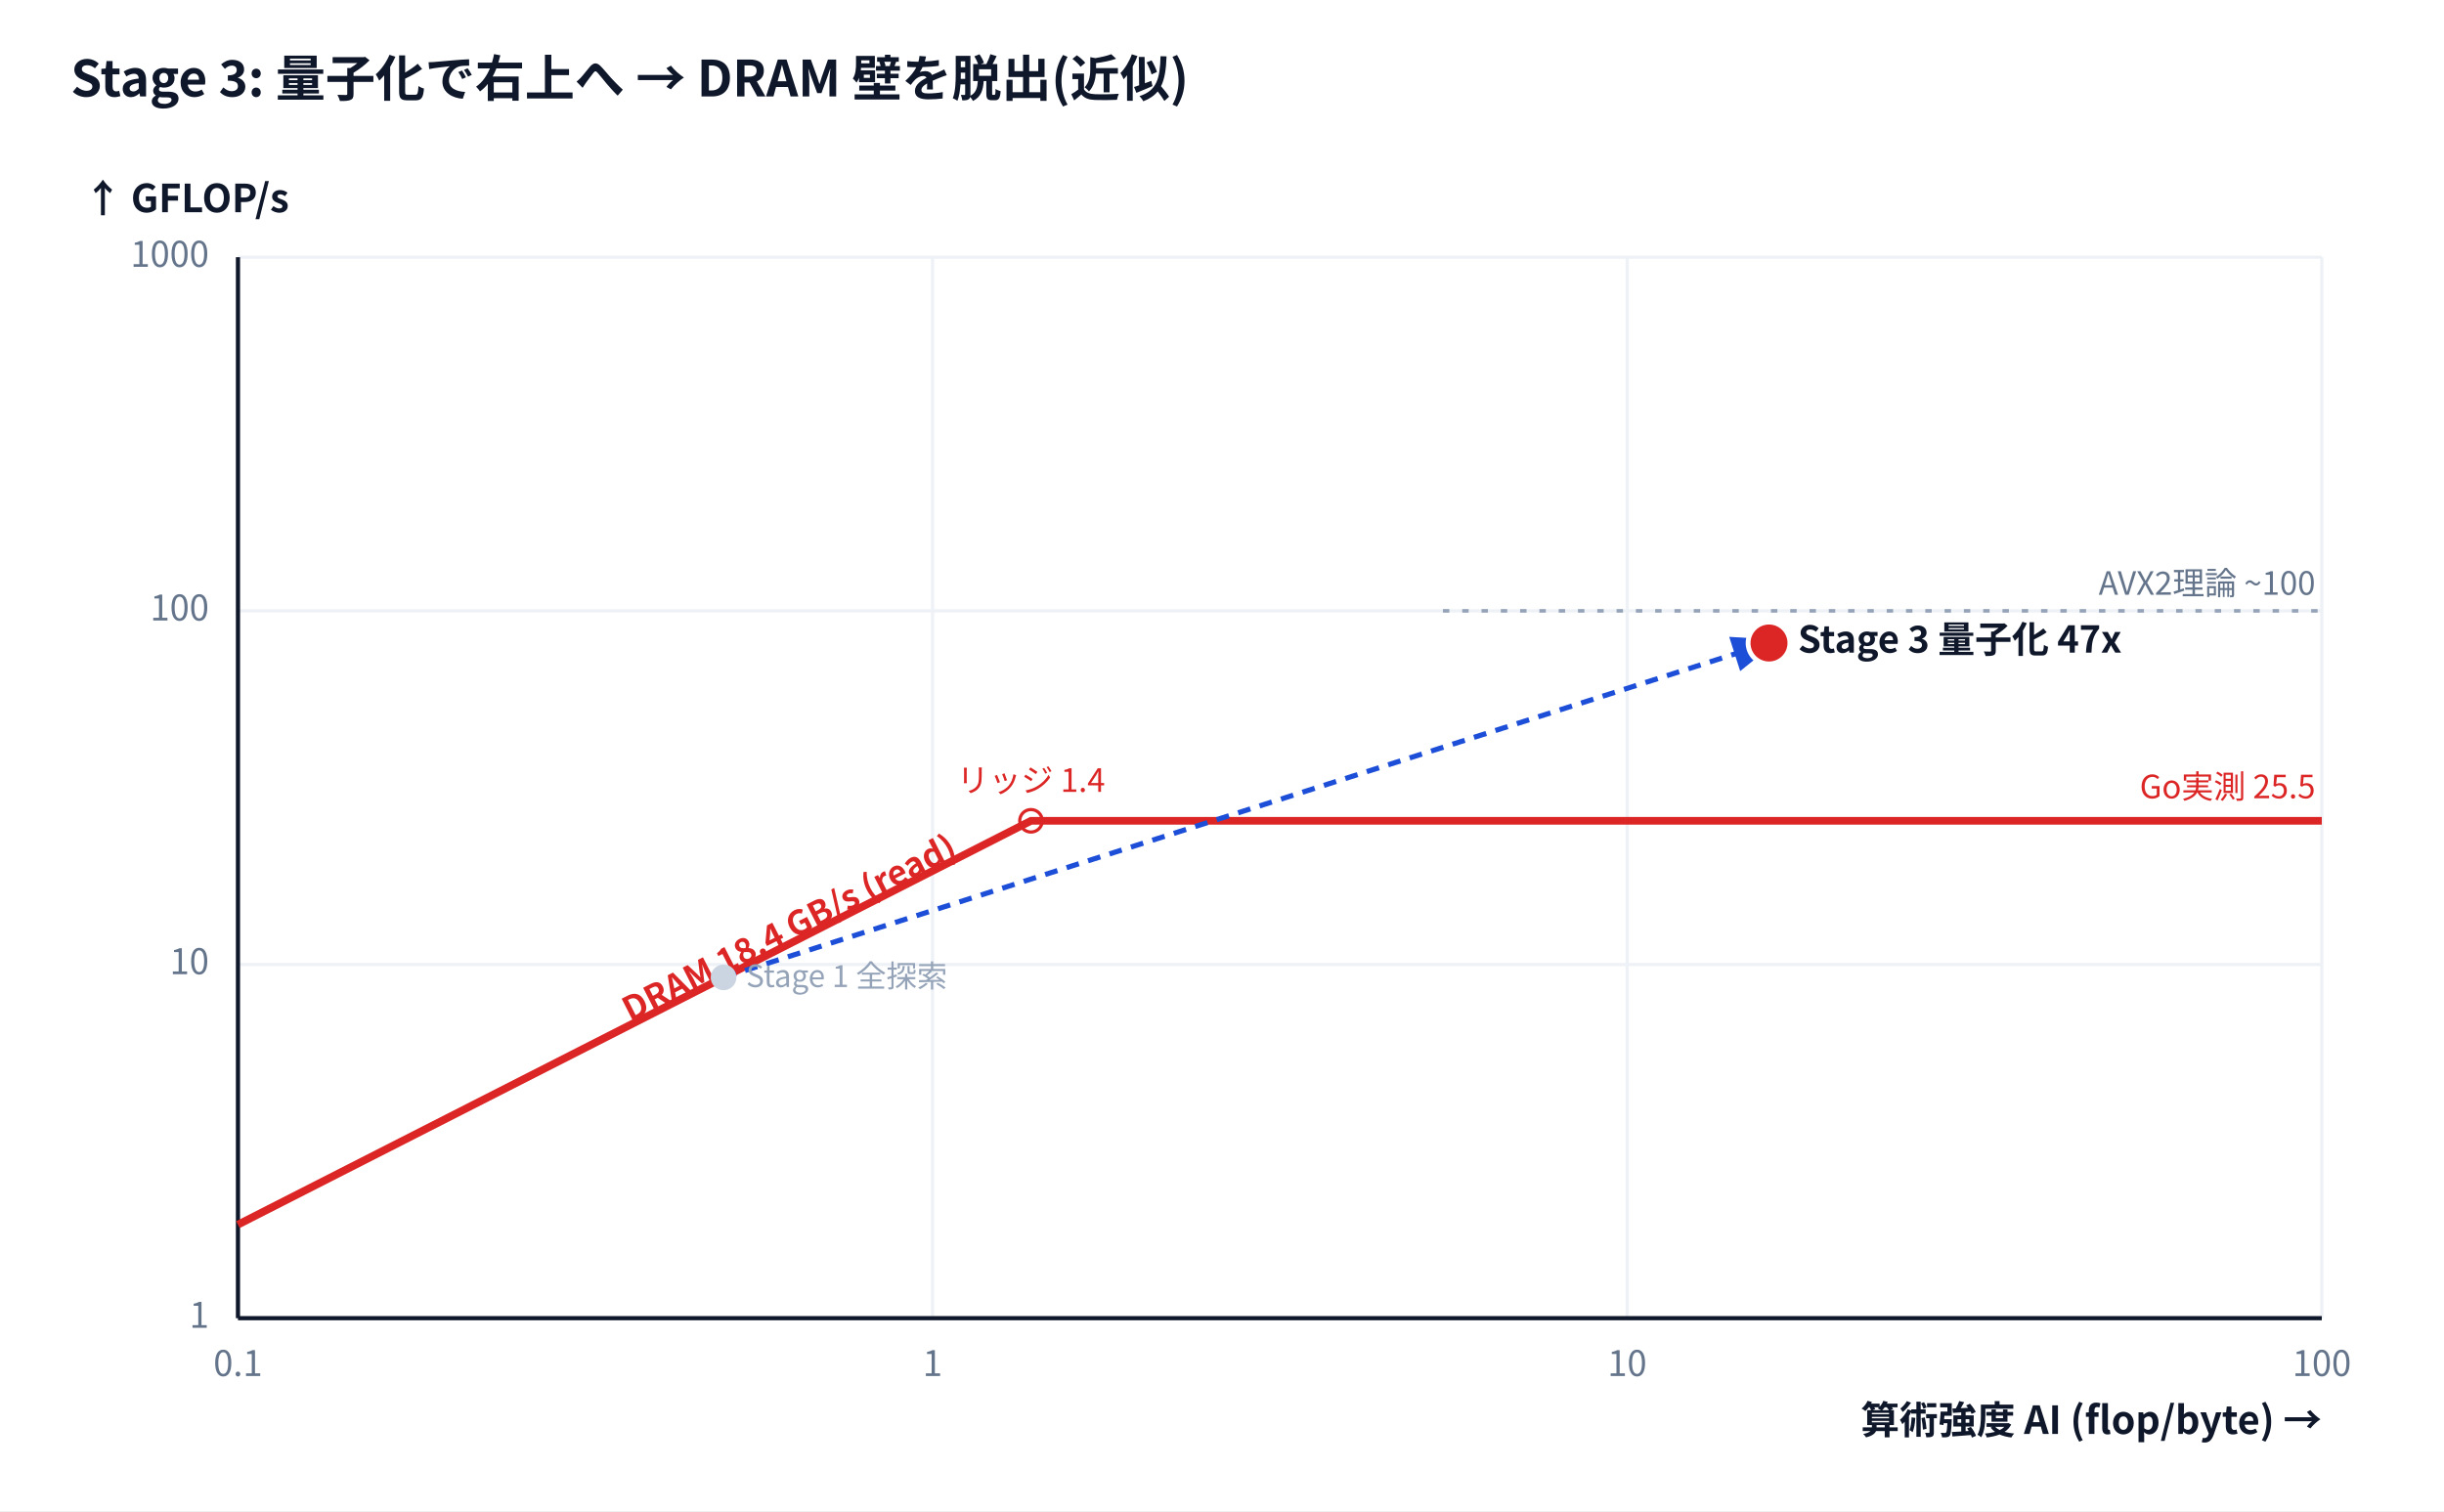
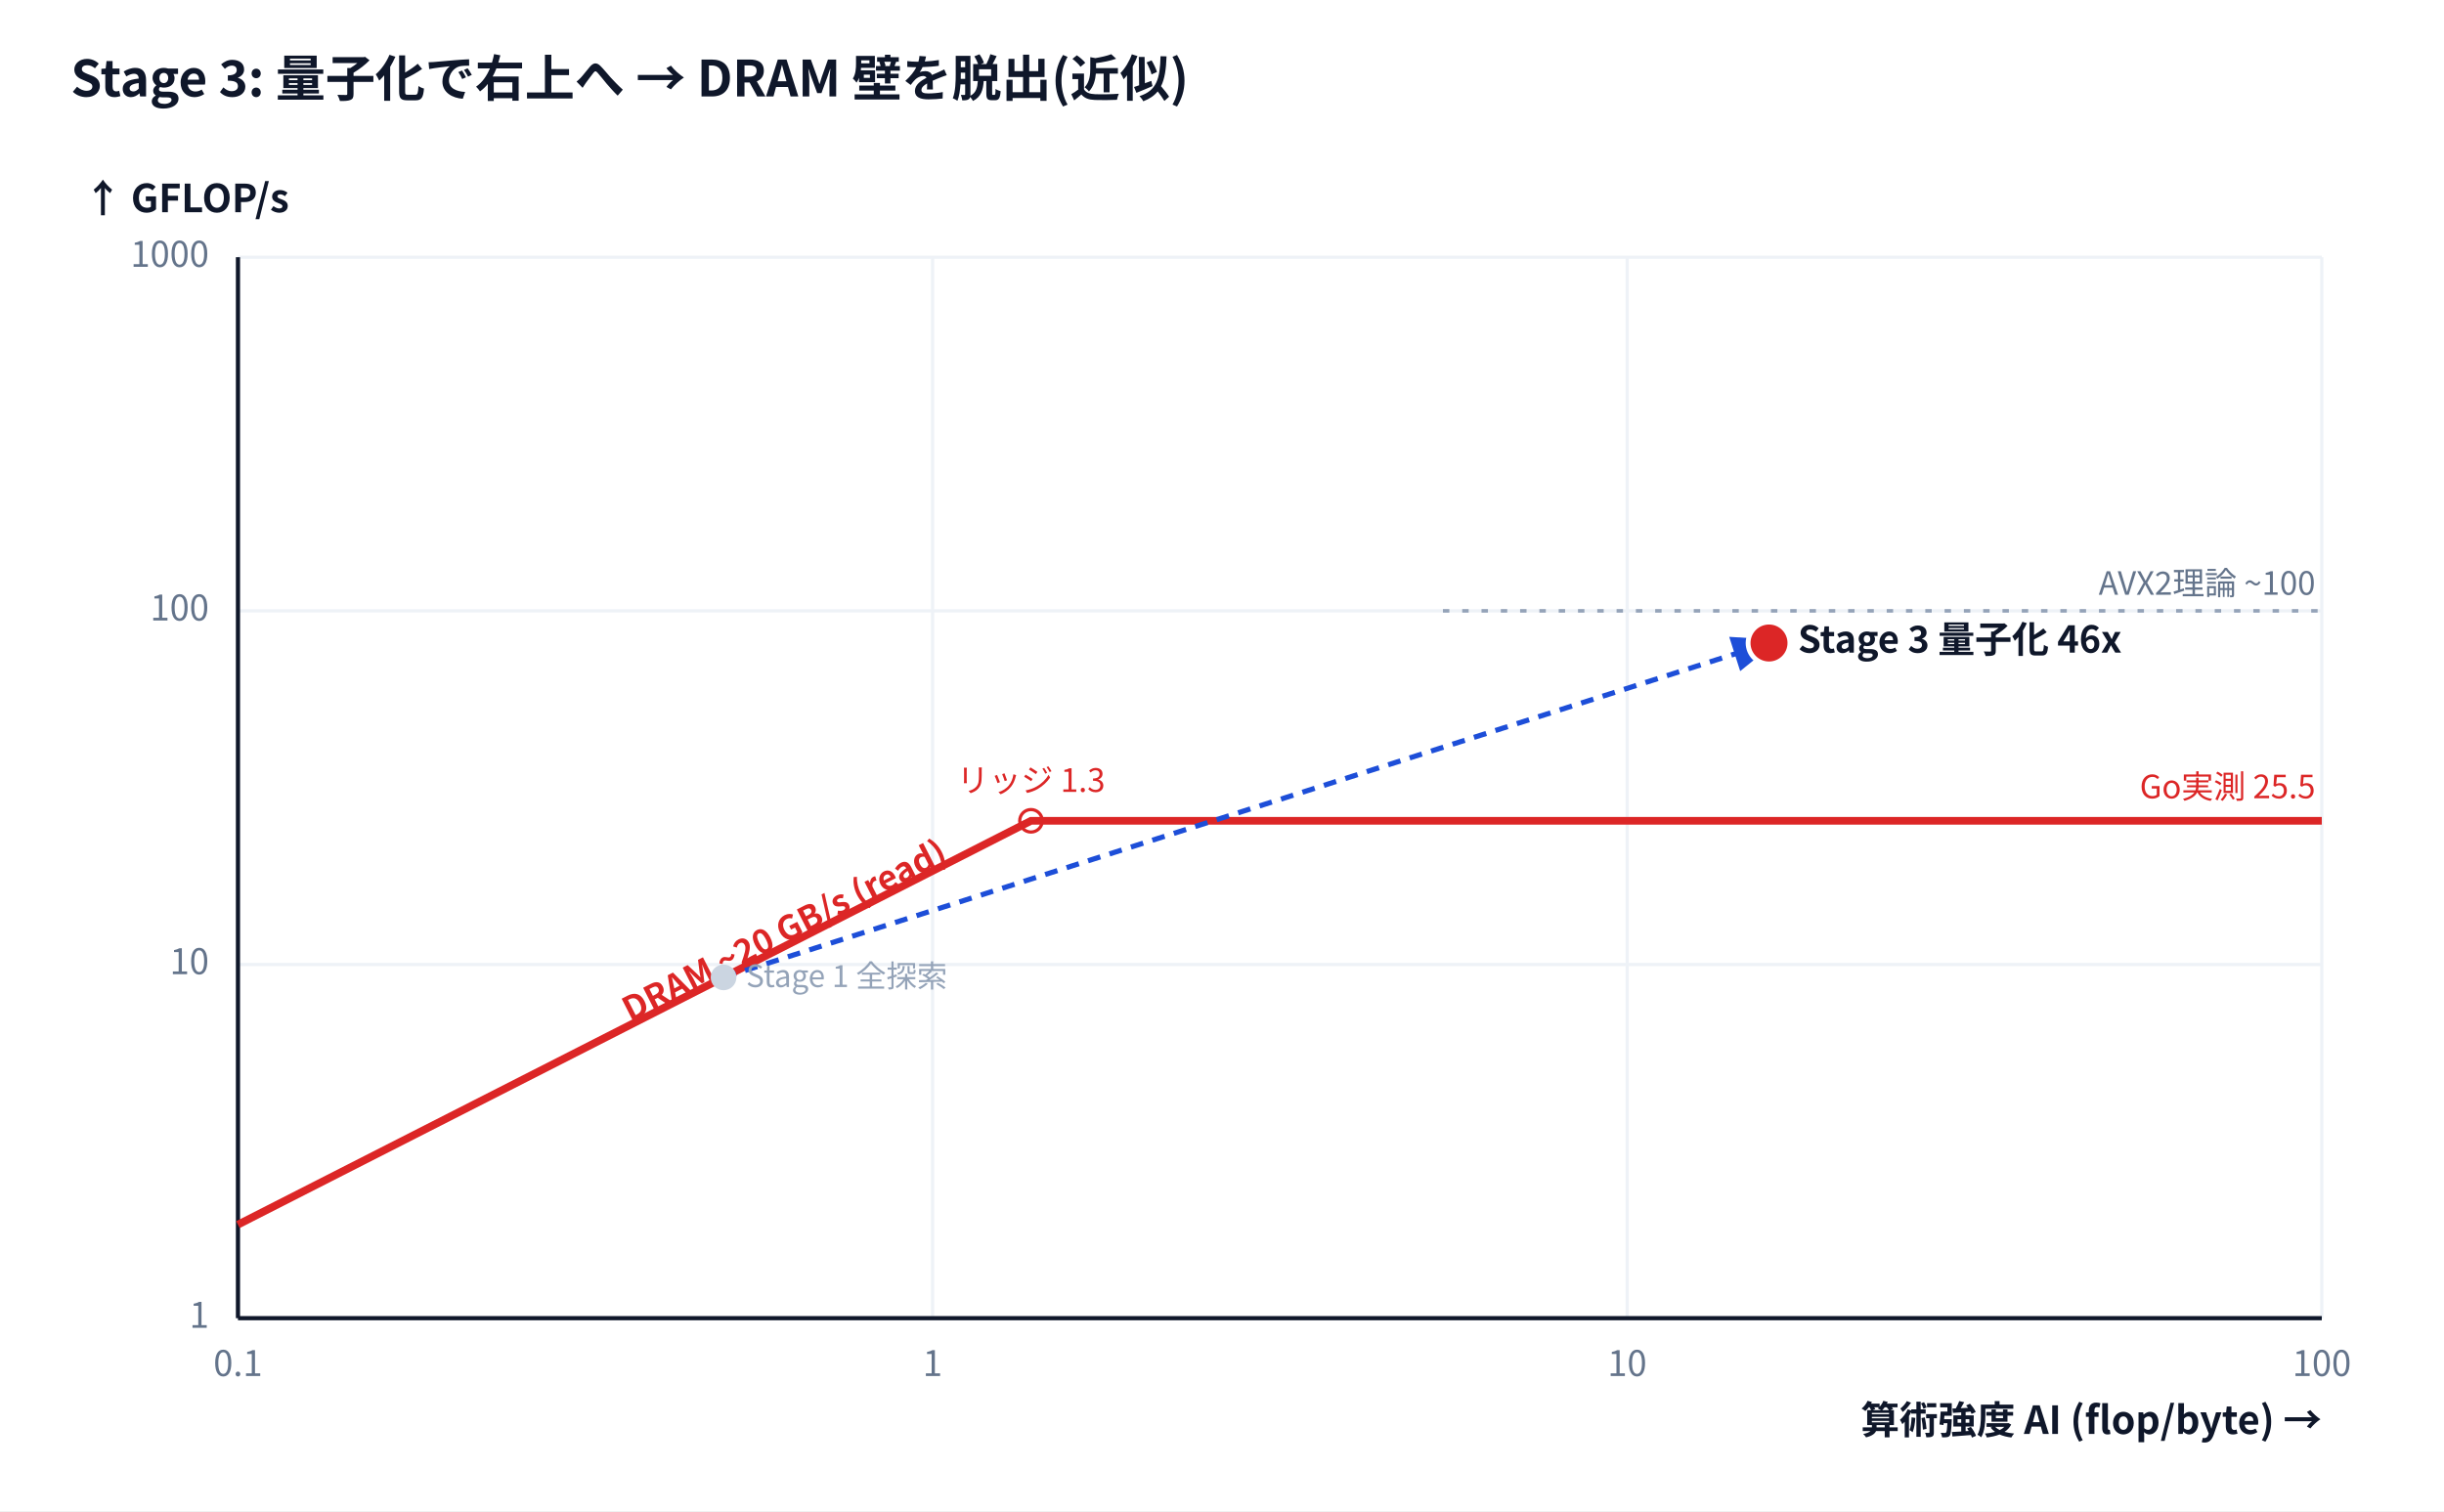
<svg xmlns="http://www.w3.org/2000/svg" viewBox="0 0 760 470" font-family="'Hiragino Sans','Noto Sans CJK JP',sans-serif">
  <defs>
    <marker id="mv" markerWidth="9" markerHeight="7" refX="7" refY="3.5" orient="auto">
      <polygon points="0 0,9 3.5,0 7" fill="#1d4ed8" />
    </marker>
  </defs>
  <style>.t{fill:#0f172a}.m{fill:#64748b}</style>
  <rect width="760" height="470" fill="#ffffff" />
  <text x="22" y="30" font-size="15.5" font-weight="700" class="t">Stage 3: 量子化で右上へ → DRAM 壁を脱出(近似)</text>
  <text x="26" y="66" font-size="12" font-weight="600" class="t">↑ GFLOP/s</text>
  <line x1="74.0" y1="80" x2="74.0" y2="410" stroke="#eef2f7" />
  <text x="74.0" y="428" font-size="11" class="m" text-anchor="middle">0.1</text>
  <line x1="290.0" y1="80" x2="290.0" y2="410" stroke="#eef2f7" />
  <text x="290.0" y="428" font-size="11" class="m" text-anchor="middle">1</text>
  <line x1="506.0" y1="80" x2="506.0" y2="410" stroke="#eef2f7" />
  <text x="506.0" y="428" font-size="11" class="m" text-anchor="middle">10</text>
  <line x1="722.0" y1="80" x2="722.0" y2="410" stroke="#eef2f7" />
  <text x="722.0" y="428" font-size="11" class="m" text-anchor="middle">100</text>
  <line x1="74" y1="410.0" x2="722" y2="410.0" stroke="#eef2f7" />
  <text x="65" y="413.0" font-size="11" class="m" text-anchor="end">1</text>
  <line x1="74" y1="300.0" x2="722" y2="300.0" stroke="#eef2f7" />
  <text x="65" y="303.0" font-size="11" class="m" text-anchor="end">10</text>
  <line x1="74" y1="190.0" x2="722" y2="190.0" stroke="#eef2f7" />
  <text x="65" y="193.0" font-size="11" class="m" text-anchor="end">100</text>
  <line x1="74" y1="80.0" x2="722" y2="80.0" stroke="#eef2f7" />
  <text x="65" y="83.0" font-size="11" class="m" text-anchor="end">1000</text>
  <line x1="74" y1="410" x2="722" y2="410" stroke="#0f172a" stroke-width="1.3" />
  <line x1="74" y1="80" x2="74" y2="410" stroke="#0f172a" stroke-width="1.3" />
  <text x="722" y="446" font-size="12" font-weight="600" class="t" text-anchor="end">算術強度 AI (flop/byte) →</text>
  <line x1="448.7" y1="190.0" x2="722.0" y2="190.0" stroke="#94a3b8" stroke-width="1.1" stroke-dasharray="2 4" />
  <text x="720.0" y="185.0" font-size="10" fill="#64748b" text-anchor="end">AVX2理論 ~100</text>
  <path d="M 74.0 380.9 L 320.6 255.3 L 722.0 255.3" stroke="#dc2626" stroke-width="2.4" fill="none" />
-   <text x="196.0" y="318.0" font-size="10.5" fill="#dc2626" font-weight="600" transform="rotate(-27 196 318)">DRAM 18.4 GB/s (read)</text>
+   <text x="196.0" y="318.0" font-size="10.5" fill="#dc2626" font-weight="600" transform="rotate(-27 196 318)">DRAM ~20 GB/s (read)</text>
  <text x="720.0" y="248.3" font-size="10" fill="#dc2626" text-anchor="end">Go実測 25.5</text>
  <circle cx="320.6" cy="255.3" r="3.5" fill="none" stroke="#dc2626" />
-   <text x="320.6" y="246.3" font-size="10" fill="#dc2626" text-anchor="middle">リッジ 1.4</text>
+   <text x="320.6" y="246.3" font-size="10" fill="#dc2626" text-anchor="middle">リッジ 1.3</text>
  <line x1="225.0" y1="304.0" x2="550.1" y2="200.0" stroke="#1d4ed8" stroke-width="1.6" stroke-dasharray="4 3" marker-end="url(#mv)" />
  <circle cx="225.0" cy="304.0" r="4" fill="#cbd5e1" />
  <text x="232.0" y="307.0" font-size="9.5" fill="#94a3b8">Stage 1 全探索</text>
  <circle cx="550.1" cy="200.0" r="6.5" fill="#dc2626" stroke="#fff" stroke-width="1.5" />
-   <text x="559.1" y="203.0" font-size="11.5" font-weight="700" class="t">Stage 3 量子化 47x</text>
+   <text x="559.1" y="203.0" font-size="11.5" font-weight="700" class="t">Stage 3 量子化 46x</text>
</svg>
